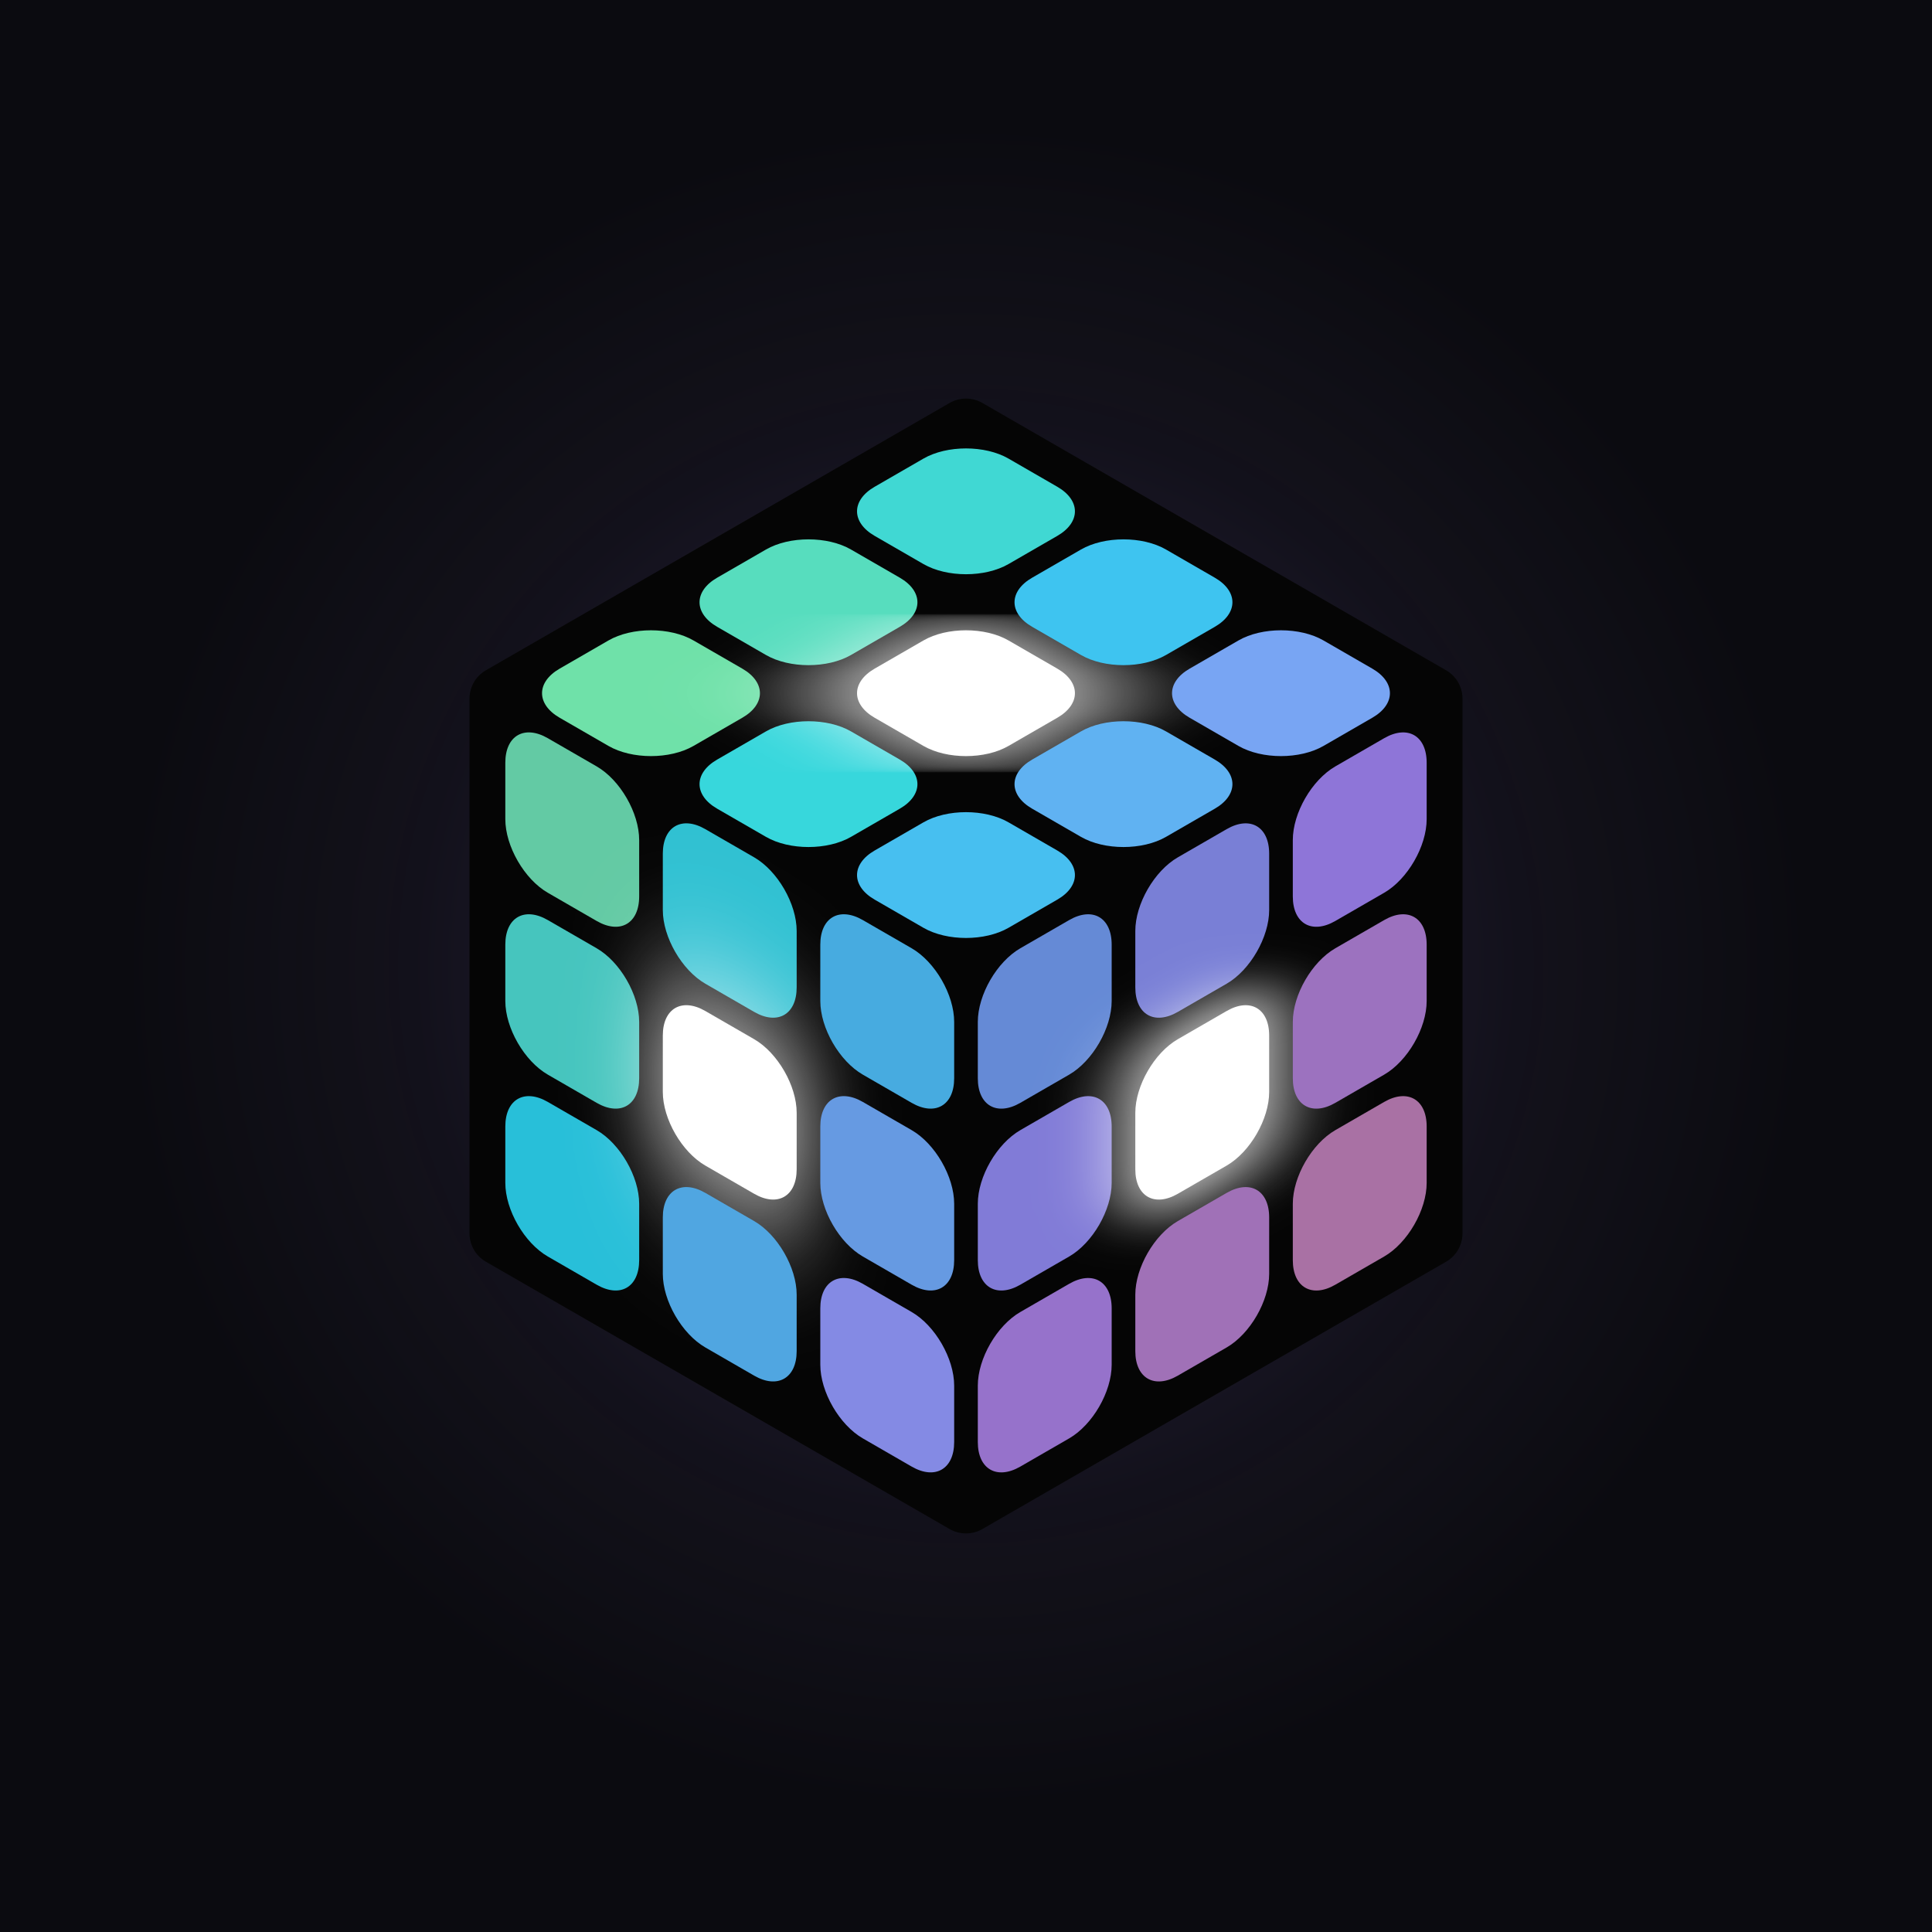
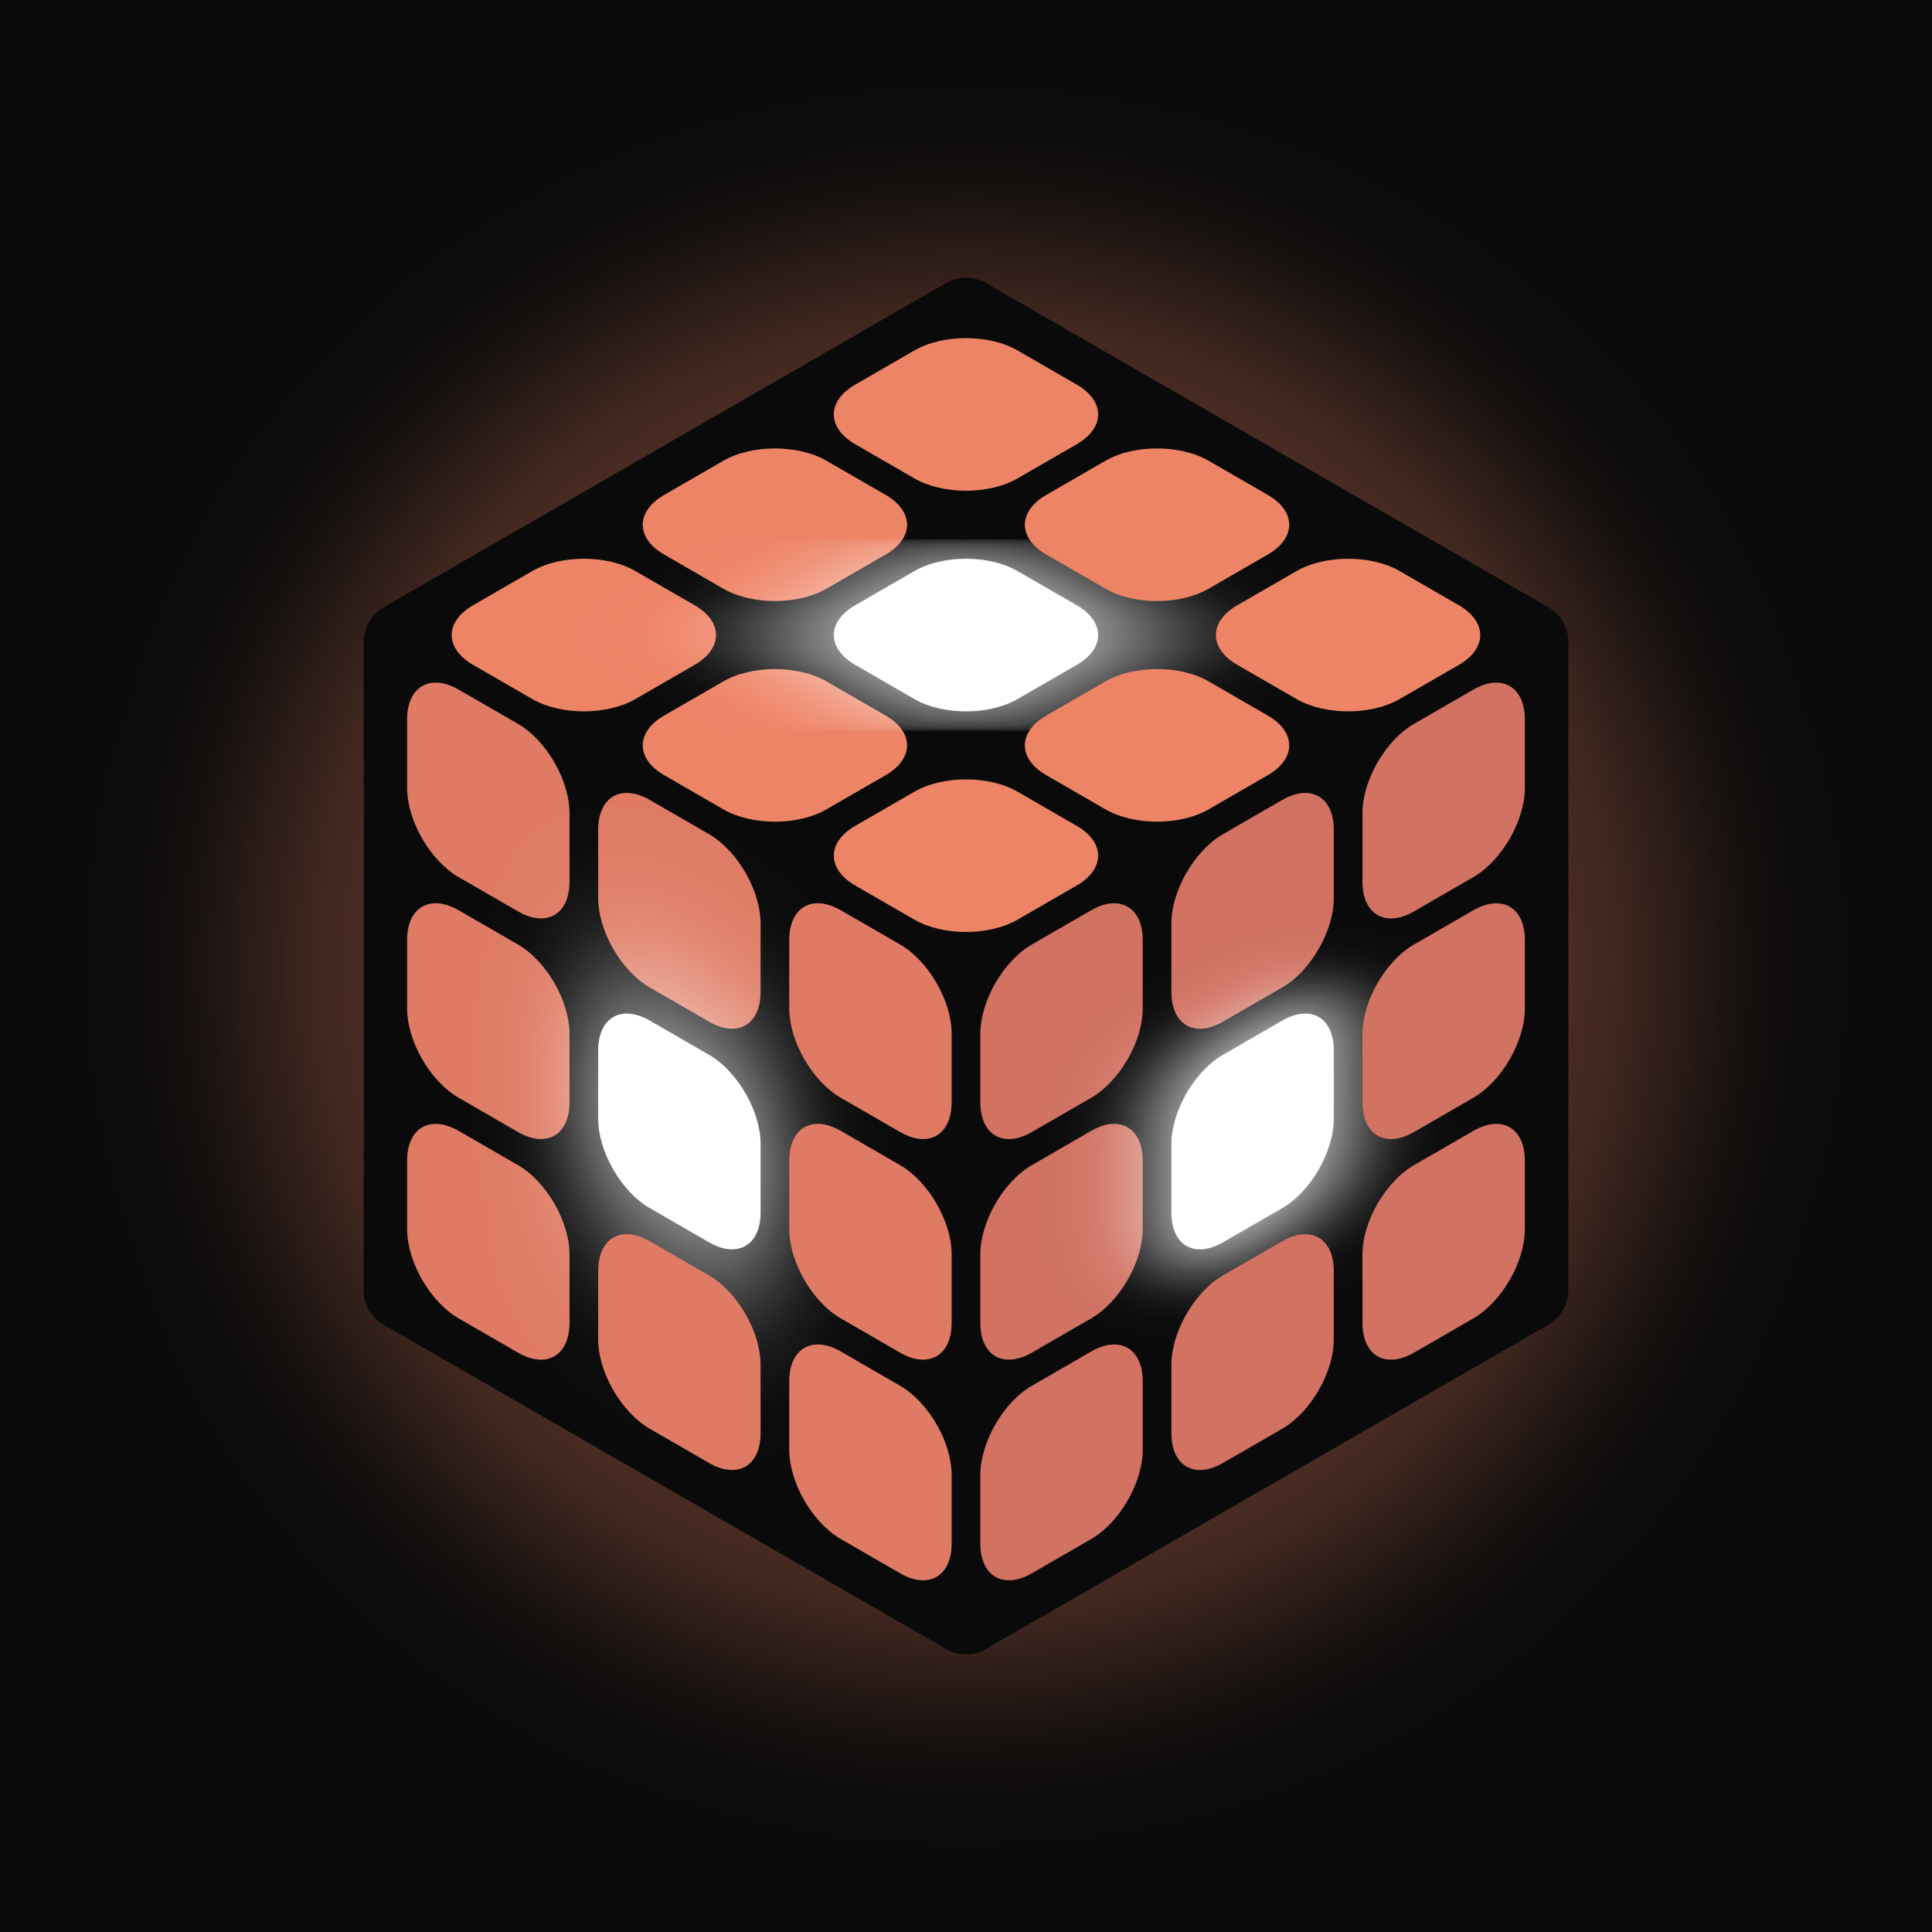
<svg xmlns="http://www.w3.org/2000/svg" viewBox="0 0 1080 1080" width="1080" height="1080">
  <defs>
    <filter id="glow" x="-80%" y="-80%" width="260%" height="260%">
      <feGaussianBlur stdDeviation="8" />
    </filter>
    <filter id="blur40" x="-50%" y="-50%" width="200%" height="200%">
      <feGaussianBlur stdDeviation="45" />
    </filter>
  </defs>
-   <defs>
-     <radialGradient id="rg" cx="50%" cy="50%" r="50%">
-       <stop offset="0" stop-color="#a98bf6" stop-opacity="0.25" />
-       <stop offset=".65" stop-color="#a98bf6" stop-opacity=".05" />
-       <stop offset="1" stop-color="#a98bf6" stop-opacity="0" />
-     </radialGradient>
-   </defs>
-   <rect width="1080" height="1080" fill="#0b0b10" />
-   <circle cx="540" cy="540" r="470" fill="url(#rg)" />
-   <g transform="translate(540,540) scale(3.05)">
-     <path d="M0,-98 L85,-49 L85,49 L0,98 L-85,49 L-85,-49Z" fill="#050505" stroke="#050505" stroke-width="12" stroke-linejoin="round" />
+   <rect width="1080" height="1080" fill="#0a0a0a" />
+   <circle cx="540" cy="540" r="400" fill="#ee8466" opacity=".30" filter="url(#blur40)" />
+   <g transform="translate(540,540) scale(3.7)">
+     <path d="M0,-98 L85,-49 L85,49 L0,98 L-85,49 L-85,-49Z" fill="#0a0a0a" stroke="#0a0a0a" stroke-width="12" stroke-linejoin="round" />
    <g transform="matrix(0.866,-0.5,0.866,0.5,-86.6,-50)">
-       <rect x="2.5" y="2.5" width="28.33" height="28.33" rx="9" fill="#6fe1a9" />
-       <rect x="2.5" y="35.833" width="28.33" height="28.33" rx="9" fill="#37d7dc" />
-       <rect x="2.5" y="69.166" width="28.33" height="28.33" rx="9" fill="#47bff0" />
-       <rect x="35.833" y="2.5" width="28.33" height="28.33" rx="9" fill="#57ddbe" />
+       <rect x="2.5" y="2.5" width="28.33" height="28.33" rx="9" fill="#ee8466" />
+       <rect x="2.5" y="35.833" width="28.33" height="28.33" rx="9" fill="#ee8466" />
+       <rect x="2.5" y="69.166" width="28.33" height="28.33" rx="9" fill="#ee8466" />
+       <rect x="35.833" y="2.5" width="28.33" height="28.33" rx="9" fill="#ee8466" />
      <rect x="32.833" y="32.833" width="34.33" height="34.33" rx="9" fill="#ffffff" filter="url(#glow)" opacity=".8" />
      <rect x="35.833" y="35.833" width="28.33" height="28.33" rx="9" fill="#ffffff" />
-       <rect x="35.833" y="69.166" width="28.33" height="28.33" rx="9" fill="#60b2f2" />
-       <rect x="69.166" y="2.5" width="28.33" height="28.33" rx="9" fill="#40d8d3" />
-       <rect x="69.166" y="35.833" width="28.33" height="28.33" rx="9" fill="#3ec4f0" />
-       <rect x="69.166" y="69.166" width="28.33" height="28.33" rx="9" fill="#78a5f3" />
+       <rect x="35.833" y="69.166" width="28.33" height="28.33" rx="9" fill="#ee8466" />
+       <rect x="69.166" y="2.5" width="28.33" height="28.33" rx="9" fill="#ee8466" />
+       <rect x="69.166" y="35.833" width="28.33" height="28.33" rx="9" fill="#ee8466" />
+       <rect x="69.166" y="69.166" width="28.33" height="28.33" rx="9" fill="#ee8466" />
    </g>
    <g transform="matrix(0.866,0.5,0,1,-86.6,-50)">
-       <rect x="2.5" y="2.5" width="28.33" height="28.33" rx="9" fill="#63caa4" />
-       <rect x="2.5" y="35.833" width="28.33" height="28.33" rx="9" fill="#46c5be" />
-       <rect x="2.5" y="69.166" width="28.33" height="28.33" rx="9" fill="#28bfd9" />
-       <rect x="35.833" y="2.5" width="28.33" height="28.33" rx="9" fill="#30c1d2" />
+       <rect x="2.5" y="2.5" width="28.33" height="28.33" rx="9" fill="#df7b64" />
+       <rect x="2.5" y="35.833" width="28.33" height="28.33" rx="9" fill="#df7b64" />
+       <rect x="2.5" y="69.166" width="28.33" height="28.33" rx="9" fill="#df7b64" />
+       <rect x="35.833" y="2.5" width="28.33" height="28.33" rx="9" fill="#df7b64" />
      <rect x="32.833" y="32.833" width="34.33" height="34.33" rx="9" fill="#ffffff" filter="url(#glow)" opacity=".8" />
      <rect x="35.833" y="35.833" width="28.33" height="28.33" rx="9" fill="#ffffff" />
-       <rect x="35.833" y="69.166" width="28.33" height="28.33" rx="9" fill="#50a6e1" />
-       <rect x="69.166" y="2.5" width="28.33" height="28.33" rx="9" fill="#47abe0" />
-       <rect x="69.166" y="35.833" width="28.33" height="28.33" rx="9" fill="#669ae2" />
-       <rect x="69.166" y="69.166" width="28.33" height="28.33" rx="9" fill="#848ae4" />
+       <rect x="35.833" y="69.166" width="28.33" height="28.33" rx="9" fill="#df7b64" />
+       <rect x="69.166" y="2.5" width="28.33" height="28.33" rx="9" fill="#df7b64" />
+       <rect x="69.166" y="35.833" width="28.33" height="28.33" rx="9" fill="#df7b64" />
+       <rect x="69.166" y="69.166" width="28.33" height="28.33" rx="9" fill="#df7b64" />
    </g>
    <g transform="matrix(0.866,-0.5,0,1,0,0)">
-       <rect x="2.5" y="2.5" width="28.33" height="28.33" rx="9" fill="#658ad6" />
-       <rect x="2.5" y="35.833" width="28.33" height="28.33" rx="9" fill="#817bd7" />
-       <rect x="2.5" y="69.166" width="28.33" height="28.33" rx="9" fill="#9672cb" />
-       <rect x="35.833" y="2.5" width="28.33" height="28.33" rx="9" fill="#797fd6" />
+       <rect x="2.5" y="2.5" width="28.33" height="28.33" rx="9" fill="#d17263" />
+       <rect x="2.5" y="35.833" width="28.33" height="28.33" rx="9" fill="#d17263" />
+       <rect x="2.5" y="69.166" width="28.33" height="28.33" rx="9" fill="#d17263" />
+       <rect x="35.833" y="2.5" width="28.33" height="28.33" rx="9" fill="#d17263" />
      <rect x="32.833" y="32.833" width="34.33" height="34.33" rx="9" fill="#ffffff" filter="url(#glow)" opacity=".8" />
      <rect x="35.833" y="35.833" width="28.33" height="28.33" rx="9" fill="#ffffff" />
-       <rect x="35.833" y="69.166" width="28.33" height="28.33" rx="9" fill="#a071b7" />
-       <rect x="69.166" y="2.5" width="28.33" height="28.33" rx="9" fill="#8e75d8" />
-       <rect x="69.166" y="35.833" width="28.33" height="28.33" rx="9" fill="#9c72bf" />
-       <rect x="69.166" y="69.166" width="28.33" height="28.33" rx="9" fill="#a971a4" />
+       <rect x="35.833" y="69.166" width="28.33" height="28.33" rx="9" fill="#d17263" />
+       <rect x="69.166" y="2.5" width="28.33" height="28.33" rx="9" fill="#d17263" />
+       <rect x="69.166" y="35.833" width="28.33" height="28.33" rx="9" fill="#d17263" />
+       <rect x="69.166" y="69.166" width="28.33" height="28.33" rx="9" fill="#d17263" />
    </g>
  </g>
</svg>
